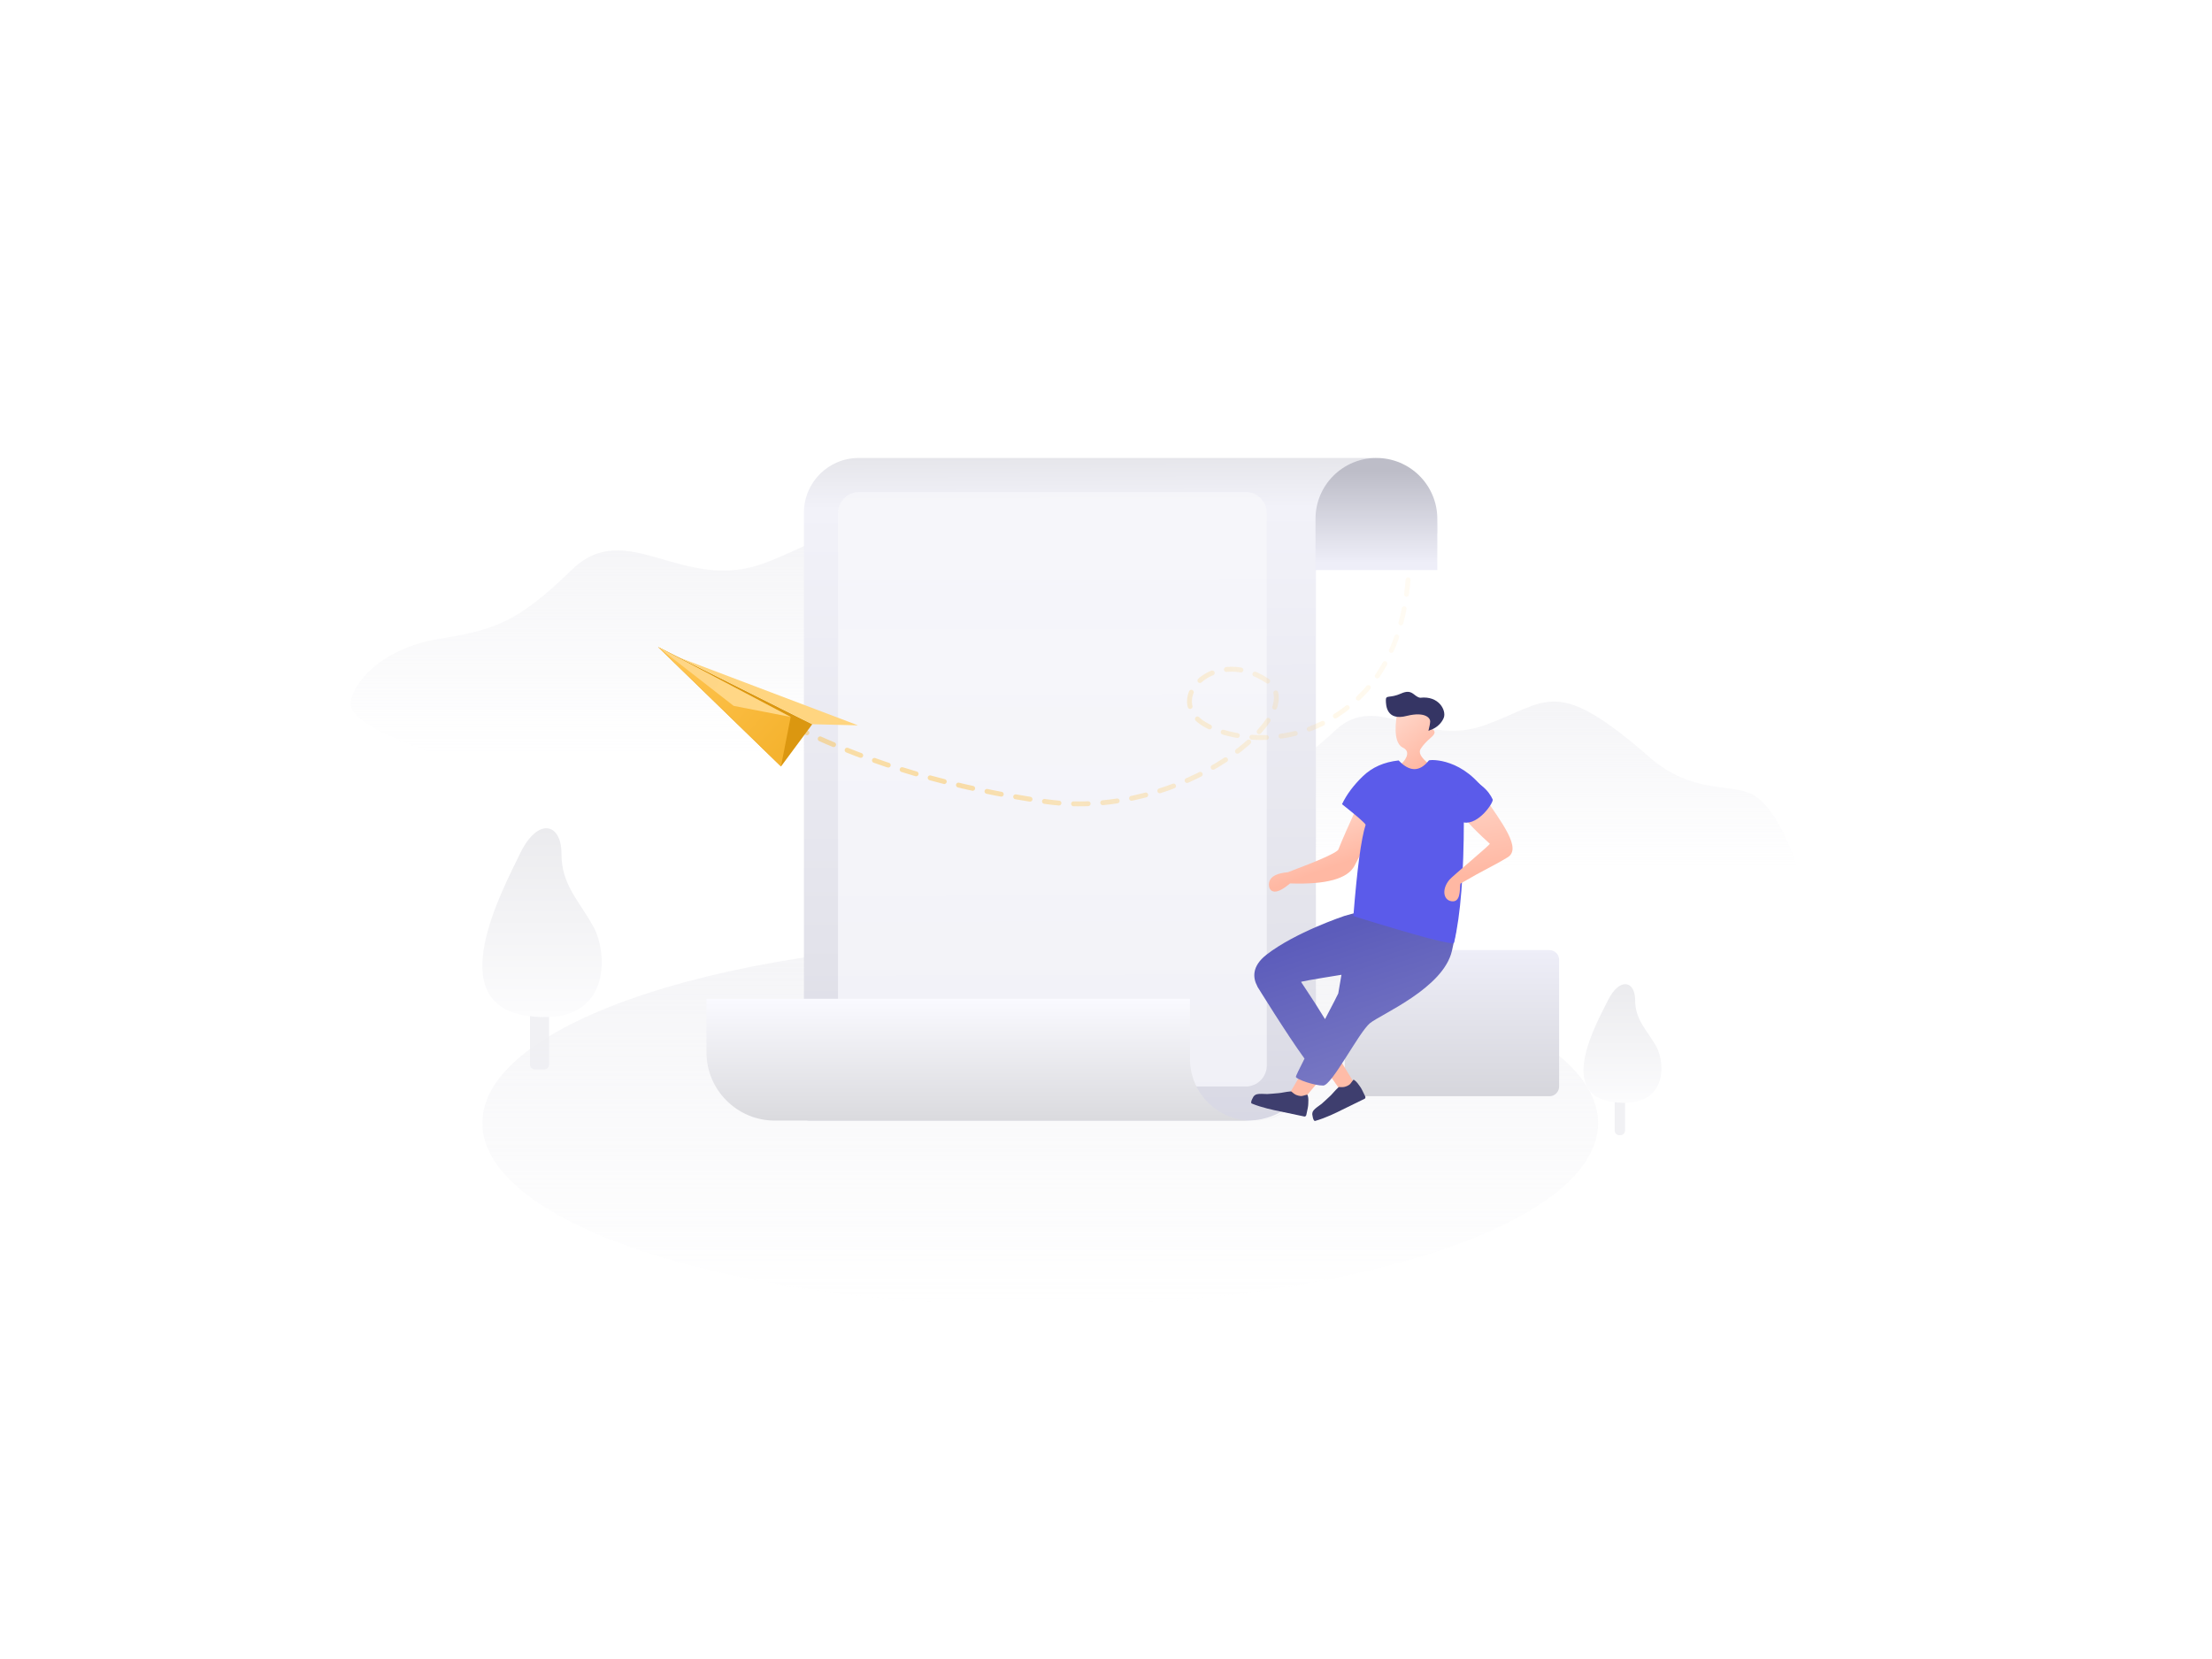
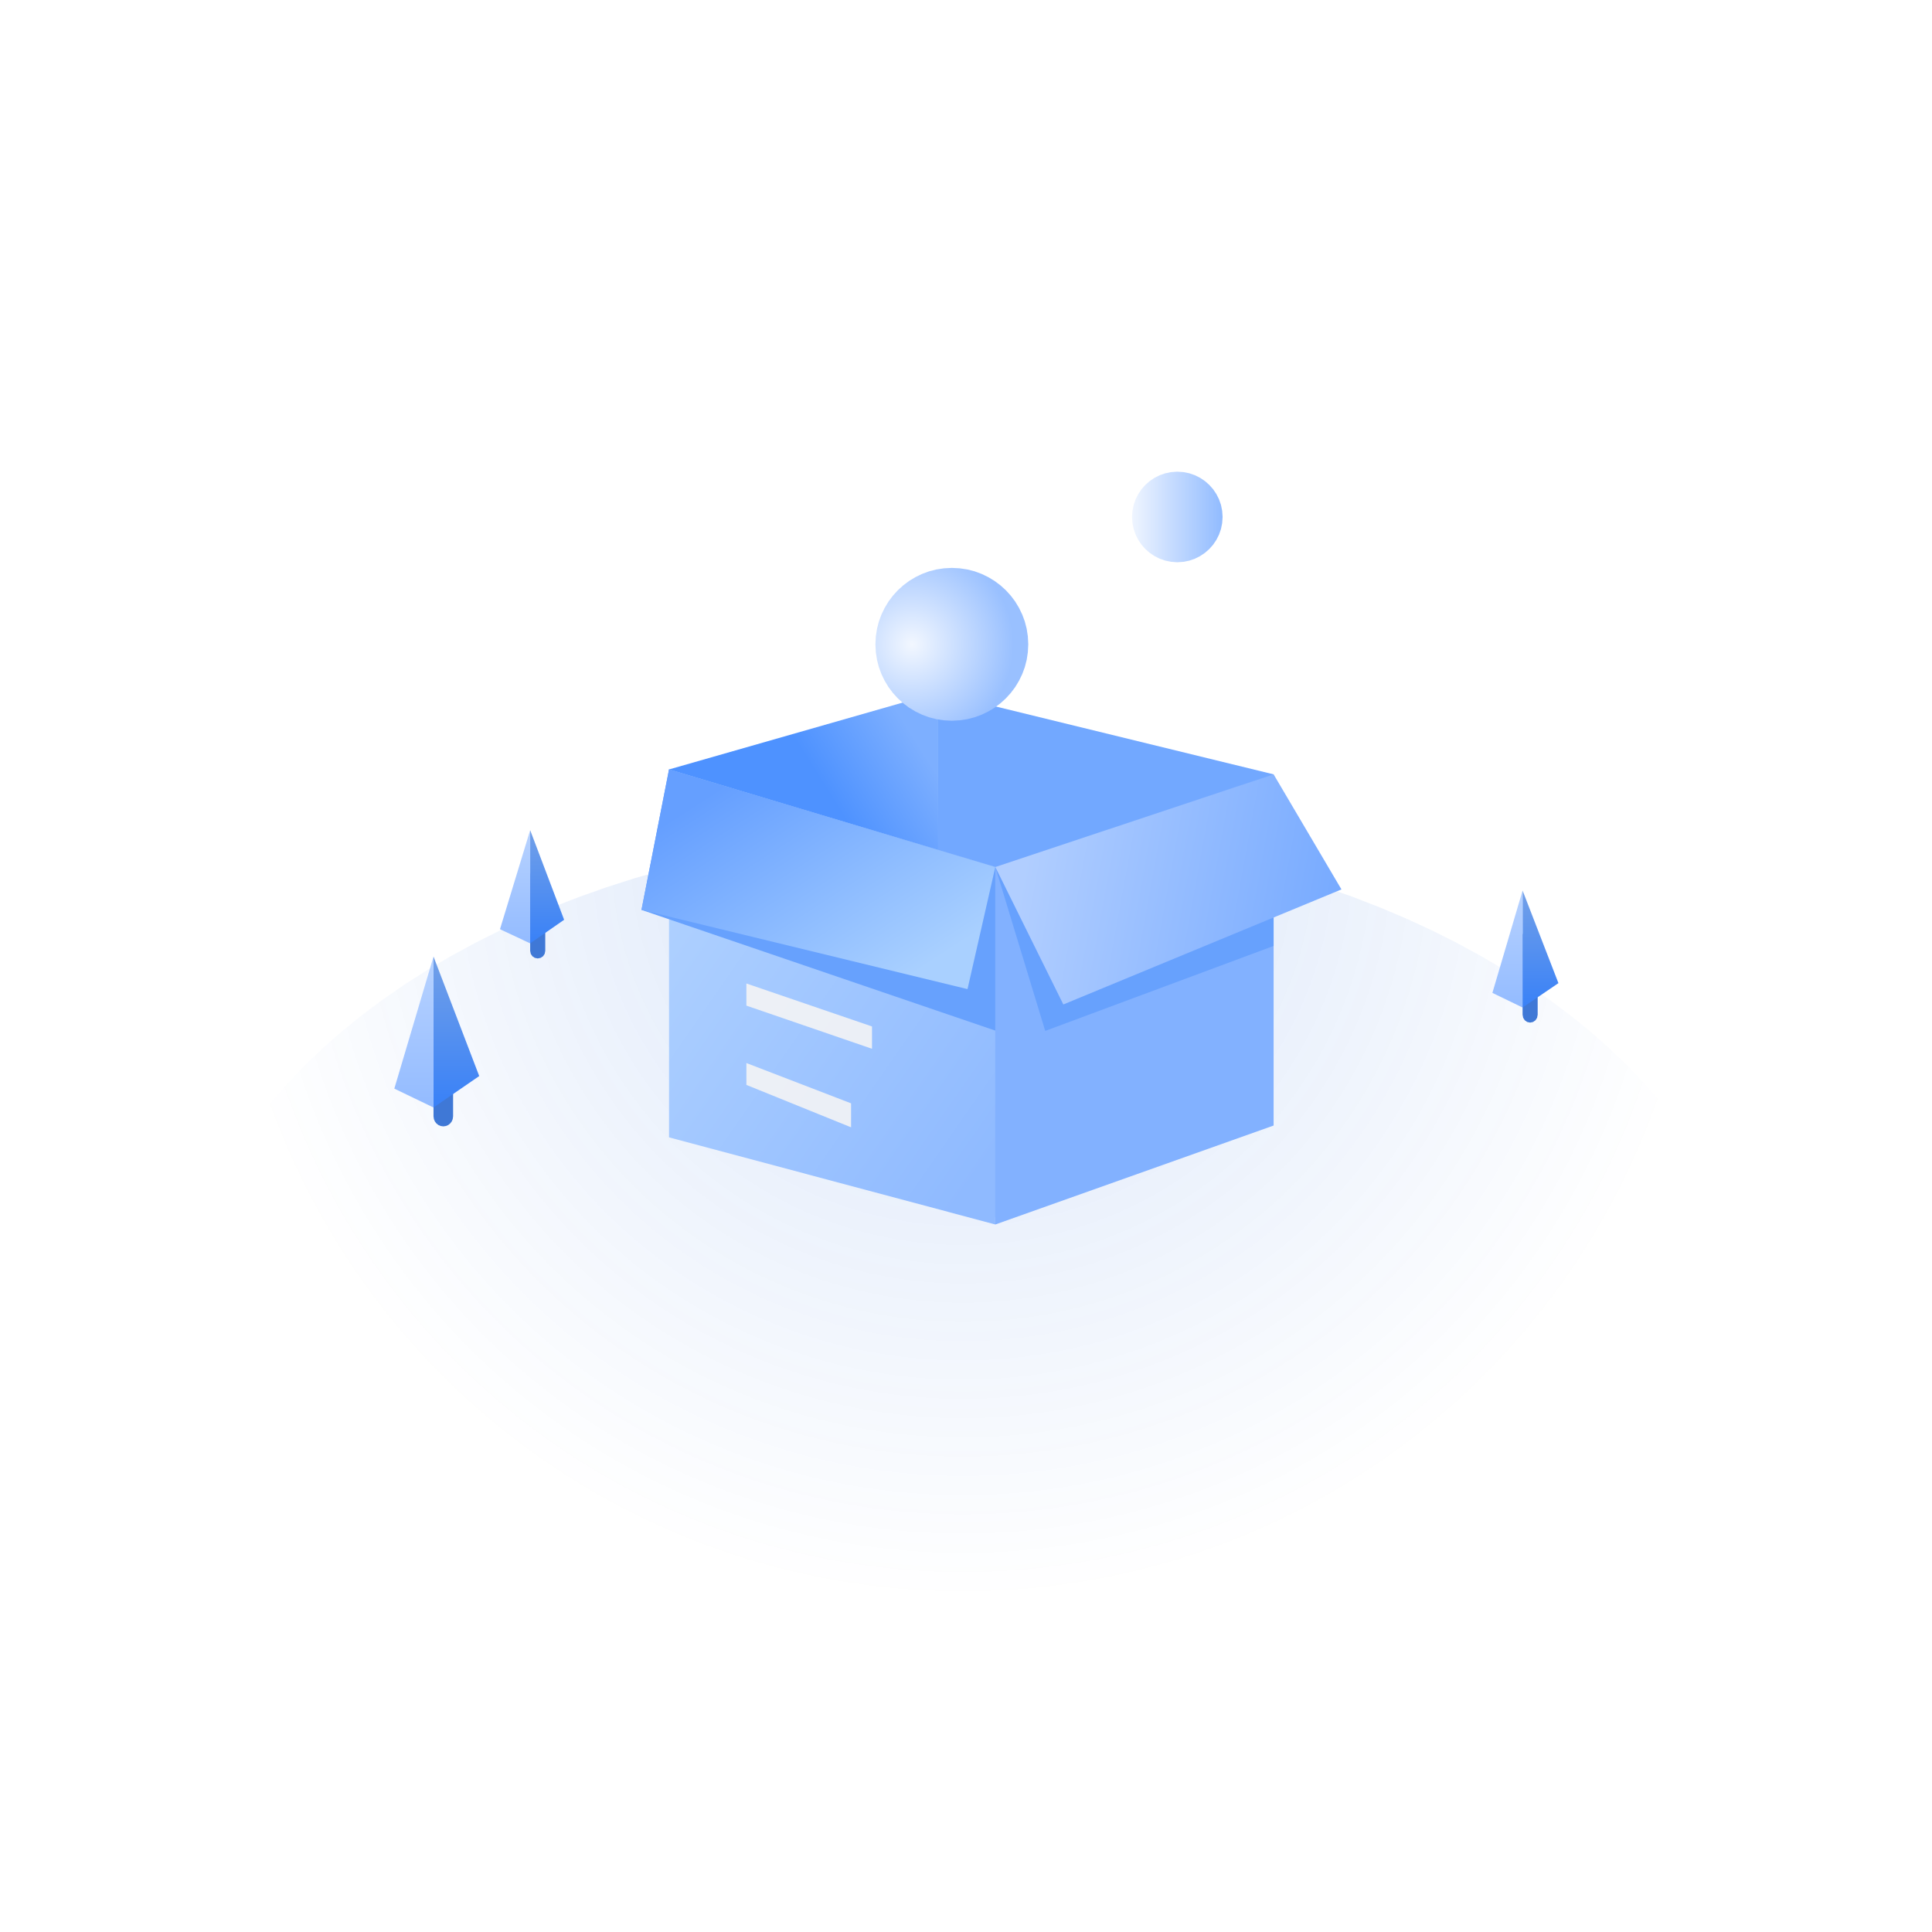
- <svg xmlns="http://www.w3.org/2000/svg" viewBox="0 0 400 300" fill="none">
-   <path opacity=".302" d="M188.106 236.119c55.715 0 100.881-14.792 100.881-33.04 0-18.247-45.166-33.039-100.881-33.039S87.225 184.832 87.225 203.079c0 18.248 45.166 33.04 100.881 33.04Z" fill="url(#a)" />
-   <path opacity=".302" d="M79.228 115.558c10.165-1.652 14.279-2.894 24.203-12.546 9.925-9.651 19.988 4.43 34.913-1.224 14.924-5.653 16.289-12.498 39.117 8.469 10.522 8.911 18.892 5.383 24.05 8.911 3.438 2.351 6.752 8.149 9.943 17.392H79.228c-10.528-3.698-15.792-6.768-15.792-9.213 0-3.666 5.627-10.138 15.792-11.789Z" fill="url(#b)" />
-   <path opacity=".302" d="M222.793 141.301c7.865-1.221 11.049-2.14 18.728-9.273 7.68-7.134 15.467 3.274 27.016-.905 11.549-4.178 12.604-9.237 30.269 6.26 8.143 6.586 14.619 3.978 18.61 6.586 2.661 1.738 5.225 6.023 7.694 12.855H222.793c-8.147-2.733-12.22-5.003-12.22-6.809 0-2.71 4.354-7.494 12.22-8.714Z" fill="url(#c)" />
-   <path d="M247.542 82.815c6.832 0 12.37 5.538 12.37 12.37v1.218h-21.953v93.866c0 6.831-5.538 12.37-12.37 12.37h-79.287a.928.928 0 0 1-.927-.928v-109c0-5.465 4.43-9.896 9.896-9.896h92.271Z" fill="url(#d)" />
-   <path opacity=".712" d="M225.269 88.982h-69.921a3.806 3.806 0 0 0-3.806 3.807v99.876a3.806 3.806 0 0 0 3.806 3.806h69.921a3.806 3.806 0 0 0 3.806-3.806V92.789a3.806 3.806 0 0 0-3.806-3.807Z" fill="url(#e)" />
-   <path d="M215.19 180.612v10.894c0 6.148 4.984 11.133 11.133 11.133h-86.2c-6.831 0-12.37-5.539-12.37-12.37v-9.657h87.437Zm22.484 11.014c0 6.082-4.931 11.013-11.014 11.013h-.119c6.148 0 11.133-4.985 11.133-11.133l-.001.06.001.06Z" fill="url(#f)" />
-   <path d="M248.899 82.815c6.082 0 11.013 4.93 11.013 11.013l-.001 9.251h-22.026v-9.25c0-6.083 4.931-11.014 11.014-11.014Z" fill="url(#g)" />
-   <path opacity=".398" d="M254.626 104.841c-1.192 14.417-7.484 21.228-13.774 25.032-10.012 6.055-21.589 3.041-24.453 0-4.662-4.951 4.013-12.49 12.608-6.863 8.594 5.627-15.105 25.458-39.857 21.946-16.502-2.341-31.387-6.71-44.657-13.107" stroke="url(#h)" stroke-width=".881" stroke-linecap="round" stroke-dasharray="2.64 2.64" />
-   <path fill-rule="evenodd" clip-rule="evenodd" d="M96.696 175.596h1.734c.473 0 .856.384.856.857v16.073a.857.857 0 0 1-.856.857h-1.734a.857.857 0 0 1-.856-.857v-16.073c0-.473.383-.857.856-.857Z" fill="#F0F0F3" fill-opacity=".9" />
-   <path fill-rule="evenodd" clip-rule="evenodd" d="M94.03 154.375c-3.201 6.645-14.221 27.027 1.22 29.309 15.442 2.282 14.753-11.284 12.044-16.139-2.708-4.855-5.765-7.573-5.765-13.17 0-5.597-4.299-6.646-7.5 0Z" fill="url(#i)" />
-   <path fill-rule="evenodd" clip-rule="evenodd" d="M292.839 194.552h.167c.472 0 .856.383.856.856v9.017a.857.857 0 0 1-.856.857h-.167a.857.857 0 0 1-.857-.857v-9.017c0-.473.384-.856.857-.856Z" fill="#F0F0F3" fill-opacity=".9" />
-   <path fill-rule="evenodd" clip-rule="evenodd" d="M290.787 180.858c-2.09 4.174-9.286 16.976.797 18.41 10.084 1.433 9.634-7.088 7.866-10.137-1.769-3.05-3.765-4.757-3.765-8.273s-2.808-4.174-4.898 0Z" fill="url(#j)" />
-   <path d="M244.934 171.802h35.242c.973 0 1.762.789 1.762 1.762v22.907c0 .974-.789 1.762-1.762 1.762h-35.242a1.762 1.762 0 0 1-1.762-1.762v-22.907c0-.973.789-1.762 1.762-1.762Z" fill="url(#k)" />
-   <path d="m244.94 195.944-2.493 1.308-5.936-8.44 3.378-1.151 5.051 8.283Z" fill="#FFBCA8" />
-   <path fill-rule="evenodd" clip-rule="evenodd" d="M242.174 196.576a.263.263 0 0 0-.148.056c-.669.616-1.158 1.265-1.525 1.59-.603.536-1.124 1.077-1.516 1.391-.393.314-1.144.771-1.449 1.175a1.077 1.077 0 0 0-.188.997c.039.137.043.395.197.711.059.121.165.234.271.204 1.935-.544 3.841-1.496 4.907-2.031 1.054-.529 2.657-1.291 4.046-1.977.143-.07.179-.277.102-.441-.452-.955-.701-1.464-.963-1.809-.25-.33-.495-.752-.962-1.104-.078-.059-.186-.117-.244-.04l-.478.635c-.289.383-.891.562-1.151.622-.174.041-.473.048-.899.021Z" fill="#3E3E6E" />
-   <path d="m235.986 198.478-2.999-.375 3.964-6.803 3.965 1.322-4.93 5.856Z" fill="#FFBCA8" />
-   <path fill-rule="evenodd" clip-rule="evenodd" d="m249.482 162.991-.409 1.575-2.781.166-3.192.9s-8.895 2.962-14.07 7c-2.706 2.111-2.484 4.211-1.657 5.735l-.017.009s5.374 8.709 8.542 13.057c-.932 1.828-1.584 3.164-1.564 3.295.069.447 3.343 1.591 4.936 1.576 1.594-.015 6.463-9.658 8.47-11.286 2.007-1.629 13.277-6.321 14.816-13.079 1.026-4.505 1.155-6.386.387-5.642l-6.874-2.925-6.587-.381Zm-6.904 13.28-.579 3.38c-.018.104-1.072 2.117-2.393 4.641a146.422 146.422 0 0 0-3.52-5.5l-.009-.014-.805-1.215c.066-.029.118-.049.154-.06.61-.184 7.152-1.232 7.152-1.232Z" fill="url(#l)" />
-   <path fill-rule="evenodd" clip-rule="evenodd" d="M252.72 128.472c-.686 3.815-.364 6.059.968 6.73 1.742.809.06 2.695-.292 2.901-.235.136-.027.527.623 1.173 1.103.648 1.912.906 2.43.774.518-.132 1.149-.781 1.894-1.947-1.388-1.111-1.871-2.003-1.449-2.674.422-.672 1.062-1.372 1.922-2.101.834-.712.802-1.254-.097-1.624.218-.673.298-1.441.242-2.304l-2.926-.928-2.977-.723-.338.723Z" fill="url(#m)" />
-   <path fill-rule="evenodd" clip-rule="evenodd" d="M254.428 129.447c3.313-.81 4.193.435 4.193.961 0 .351-.105.933-.314 1.746.408-.156.694-.274.861-.355 1.016-.493 1.688-1.368 1.928-2.05.448-1.274-.868-3.976-4.28-3.573-1.189-.193-1.378-1.697-3.444-.772-2.067.925-2.764.214-2.764 1.163 0 .948.085 3.871 3.82 2.88Z" fill="#353564" />
-   <path fill-rule="evenodd" clip-rule="evenodd" d="M246.239 144.033c-2.302 5.051-3.706 8.242-4.214 9.572-.236.551-3.28 1.925-9.132 4.12-1.962.169-3.083.74-3.365 1.714-.16.625-.088 1.696.91 1.785.666.06 1.615-.432 2.847-1.474 6.537.23 10.425-.839 11.664-3.205 1.238-2.367 3.125-6.031 5.659-10.991l-4.066-1.946-.303.425Z" fill="url(#n)" />
-   <path fill-rule="evenodd" clip-rule="evenodd" d="M252.919 137.511c1.984 2.099 3.806 2.099 5.469 0 .289-.19 6.394-.486 10.721 6.37.043.26-1.171 1.674-3.642 4.24h-.756c-.004 9.89-.593 17.337-1.768 22.341-.154.521-6.224-1.08-18.209-4.803.667-8.484 1.405-13.99 2.215-16.519-.192-.379-1.616-1.617-4.271-3.716.837-1.754 2.094-3.44 3.773-5.058 1.678-1.619 3.834-2.57 6.468-2.855Z" fill="#5B5BEA" />
-   <path fill-rule="evenodd" clip-rule="evenodd" d="M264.387 147.074c.113.974 3.681 4.298 5.008 5.491.331.016-6.773 5.87-7.324 6.552-1.505 1.858-.981 3.874.662 3.874s1.129-3.072 1.402-3.232c4.776-2.791 5.26-2.791 8.42-4.686 2.75-1.554-.927-6.255-4.472-11.44-3.544-5.186-3.809 2.467-3.696 3.441Z" fill="url(#o)" />
-   <path fill-rule="evenodd" clip-rule="evenodd" d="M264.708 140.084c.769.366 1.304.639 1.606.82.787.473 1.326.938 1.673 1.218 1.077.869 1.619 1.761 1.931 2.429.26.463-2.504 4.652-5.21 4.177-.369-.015-.958-.88-1.765-2.594l1.765-6.05Z" fill="#5B5BEA" />
-   <path fill-rule="evenodd" clip-rule="evenodd" d="M233.552 197.407a.252.252 0 0 0-.15-.047c-.907.073-1.692.284-2.181.314-.805.051-1.548.157-2.051.162-.503.006-1.376-.096-1.865.035a1.075 1.075 0 0 0-.762.669c-.054.132-.209.338-.283.682-.028.132-.014.286.088.327 1.86.763 3.948 1.187 5.118 1.421 1.156.232 2.888.618 4.404.933.156.033.313-.108.353-.285.231-1.03.349-1.585.355-2.018.006-.414.072-.898-.079-1.462-.025-.095-.075-.207-.167-.182l-.768.206c-.463.124-1.048-.106-1.29-.218-.162-.075-.402-.254-.722-.537Z" fill="#3E3E6E" />
-   <path d="m119 117 27.885 13.961-5.655 7.638L119 117Z" fill="#DB9710" />
-   <path d="m119 117 22.227 21.598 1.751-8.949L119 117Z" fill="url(#p)" />
-   <path d="m119 117 13.669 10.645 10.305 2.001L119 117Z" fill="url(#q)" />
-   <path d="m122.804 118.901 32.347 12.262-8.262-.202-24.085-12.06Z" fill="#FFD580" />
-   <defs>
-     <linearGradient id="a" x1="188.106" y1="170.04" x2="188.106" y2="236.119" gradientUnits="userSpaceOnUse">
-       <stop stop-color="#DCDCE4" />
-       <stop offset="1" stop-color="#DEDEE6" stop-opacity="0" />
+ <svg xmlns="http://www.w3.org/2000/svg" height="1024" node-id="1" sillyvg="true" template-height="1024" template-width="1024" version="1.1" viewBox="0 0 1024 1024" width="1024">
+   <defs node-id="79">
+     <radialGradient cx="0.5" cy="0.025" fx="0.5" fy="0.025" gradientTransform="matrix(-0.0174804 0.9996527 -0.6630556 -0.02635425 0.5251031 -0.474498)" gradientUnits="objectBoundingBox" id="radialGradient-1" node-id="5" r="0.707" spreadMethod="pad">
+       <stop offset="0" stop-color="#0052d9" stop-opacity="0.152" />
+       <stop offset="1" stop-color="#0052d9" stop-opacity="0" />
+     </radialGradient>
+     <linearGradient gradientUnits="objectBoundingBox" id="linearGradient-2" node-id="8" spreadMethod="pad" x1="0.5" x2="0.5" y1="0" y2="1">
+       <stop offset="0" stop-color="#72a0e8" />
+       <stop offset="0.994" stop-color="#3981f7" />
    </linearGradient>
-     <linearGradient id="b" x1="137.445" y1="96.031" x2="137.445" y2="136.56" gradientUnits="userSpaceOnUse">
-       <stop stop-color="#DCDCE4" />
-       <stop offset="1" stop-color="#DEDEE6" stop-opacity="0" />
+     <linearGradient gradientUnits="objectBoundingBox" id="linearGradient-3" node-id="11" spreadMethod="pad" x1="0.5" x2="0.5" y1="0" y2="1">
+       <stop offset="0.013" stop-color="#b7d2ff" />
+       <stop offset="1" stop-color="#93bbff" />
    </linearGradient>
-     <linearGradient id="c" x1="267.841" y1="126.868" x2="267.841" y2="156.824" gradientUnits="userSpaceOnUse">
-       <stop stop-color="#DCDCE4" />
-       <stop offset="1" stop-color="#DEDEE6" stop-opacity="0" />
+     <linearGradient gradientUnits="objectBoundingBox" id="linearGradient-4" node-id="14" spreadMethod="pad" x1="0.5" x2="0.5" y1="0" y2="1">
+       <stop offset="0" stop-color="#72a0e8" />
+       <stop offset="0.994" stop-color="#3981f7" />
    </linearGradient>
-     <linearGradient id="d" x1="206.105" y1="202.639" x2="205.64" y2="82.815" gradientUnits="userSpaceOnUse">
-       <stop stop-color="#D8D8E4" />
-       <stop offset=".232" stop-color="#E2E2EA" />
-       <stop offset=".925" stop-color="#F2F2F9" />
-       <stop offset="1" stop-color="#E6E6EB" />
+     <linearGradient gradientUnits="objectBoundingBox" id="linearGradient-5" node-id="17" spreadMethod="pad" x1="0.5" x2="0.5" y1="0" y2="1">
+       <stop offset="0.013" stop-color="#b7d2ff" />
+       <stop offset="1" stop-color="#93bbff" />
    </linearGradient>
-     <linearGradient id="e" x1="190.308" y1="88.982" x2="190.308" y2="187.823" gradientUnits="userSpaceOnUse">
-       <stop stop-color="#F8F8FB" />
-       <stop offset="1" stop-color="#FAFAFE" />
+     <linearGradient gradientUnits="objectBoundingBox" id="linearGradient-6" node-id="20" spreadMethod="pad" x1="0.5" x2="0.5" y1="0" y2="1">
+       <stop offset="0" stop-color="#72a0e8" />
+       <stop offset="0.994" stop-color="#3981f7" />
    </linearGradient>
-     <linearGradient id="f" x1="182.713" y1="180.612" x2="182.713" y2="202.639" gradientUnits="userSpaceOnUse">
-       <stop stop-color="#FAFAFF" />
-       <stop offset="1" stop-color="#DADADE" />
+     <linearGradient gradientUnits="objectBoundingBox" id="linearGradient-7" node-id="23" spreadMethod="pad" x1="0.5" x2="0.5" y1="0" y2="1">
+       <stop offset="0.013" stop-color="#b7d2ff" />
+       <stop offset="1" stop-color="#93bbff" />
    </linearGradient>
-     <linearGradient id="g" x1="248.899" y1="101.848" x2="248.899" y2="85.26" gradientUnits="userSpaceOnUse">
-       <stop stop-color="#EEEEF8" />
-       <stop offset="1" stop-color="#BDBDC8" />
+     <linearGradient gradientUnits="objectBoundingBox" id="linearGradient-8" node-id="26" spreadMethod="pad" x1="0.875" x2="0.686" y1="0.061" y2="0.282">
+       <stop offset="0" stop-color="#7dafff" />
+       <stop offset="1" stop-color="#4e92ff" />
    </linearGradient>
-     <linearGradient id="h" x1="254.626" y1="124.067" x2="174.647" y2="146.954" gradientUnits="userSpaceOnUse">
-       <stop stop-color="#FFD685" stop-opacity=".252" />
-       <stop offset="1" stop-color="#FFB829" />
+     <linearGradient gradientUnits="objectBoundingBox" id="linearGradient-9" node-id="29" spreadMethod="pad" x1="0.052" x2="0.929" y1="0.061" y2="0.911">
+       <stop offset="0" stop-color="#b2d3ff" />
+       <stop offset="1" stop-color="#8fbaff" />
    </linearGradient>
-     <linearGradient id="i" x1="98.018" y1="149.775" x2="98.018" y2="183.941" gradientUnits="userSpaceOnUse">
-       <stop stop-color="#EBEBEE" />
-       <stop offset="1" stop-color="#FCFCFD" />
+     <linearGradient gradientUnits="objectBoundingBox" id="linearGradient-10" node-id="32" spreadMethod="pad" x1="1" x2="0.087" y1="0.5" y2="0.39">
+       <stop offset="0" stop-color="#77aaff" />
+       <stop offset="1" stop-color="#b1ceff" />
    </linearGradient>
-     <linearGradient id="j" x1="293.392" y1="177.969" x2="293.392" y2="199.429" gradientUnits="userSpaceOnUse">
-       <stop stop-color="#EBEBEE" />
-       <stop offset="1" stop-color="#FCFCFD" />
+     <linearGradient gradientUnits="objectBoundingBox" id="linearGradient-11" node-id="35" spreadMethod="pad" x1="0.153" x2="0.864" y1="0.154" y2="0.834">
+       <stop offset="0" stop-color="#659fff" />
+       <stop offset="1" stop-color="#a9d0ff" />
    </linearGradient>
-     <linearGradient id="k" x1="262.555" y1="171.802" x2="262.555" y2="198.233" gradientUnits="userSpaceOnUse">
-       <stop stop-color="#EEEEF8" />
-       <stop offset="1" stop-color="#D6D6DC" />
-     </linearGradient>
-     <linearGradient id="l" x1="254.998" y1="192.119" x2="246.667" y2="166.43" gradientUnits="userSpaceOnUse">
-       <stop stop-color="#7878C3" />
-       <stop offset="1" stop-color="#5C5CBB" />
-     </linearGradient>
-     <linearGradient id="m" x1="254.208" y1="129.739" x2="259.684" y2="136.529" gradientUnits="userSpaceOnUse">
-       <stop stop-color="#FFD2C4" />
-       <stop offset="1" stop-color="#FFB8A3" />
-     </linearGradient>
-     <linearGradient id="n" x1="240.035" y1="147.378" x2="243.109" y2="155.986" gradientUnits="userSpaceOnUse">
-       <stop stop-color="#FFD2C4" />
-       <stop offset="1" stop-color="#FFB8A3" />
-     </linearGradient>
-     <linearGradient id="o" x1="267.348" y1="143.709" x2="269.76" y2="157.604" gradientUnits="userSpaceOnUse">
-       <stop stop-color="#FFD2C4" />
-       <stop offset="1" stop-color="#FFB8A3" />
-     </linearGradient>
-     <linearGradient id="p" x1="120.011" y1="119.508" x2="139.733" y2="137.392" gradientUnits="userSpaceOnUse">
-       <stop stop-color="#FFC552" />
-       <stop offset="1" stop-color="#F5B32F" />
-     </linearGradient>
-     <linearGradient id="q" x1="122.062" y1="122.034" x2="134.748" y2="129.842" gradientUnits="userSpaceOnUse">
-       <stop stop-color="#FED686" />
-       <stop offset="1" stop-color="#FFD786" />
+     <radialGradient cx="0.24" cy="0.5" fx="0.24" fy="0.5" gradientUnits="objectBoundingBox" id="radialGradient-12" node-id="38" r="0.662" spreadMethod="pad">
+       <stop offset="0" stop-color="#f2f7ff" />
+       <stop offset="1" stop-color="#99c0ff" />
+     </radialGradient>
+     <linearGradient gradientUnits="objectBoundingBox" id="linearGradient-13" node-id="41" spreadMethod="pad" x1="1" x2="0" y1="0.5" y2="0.5">
+       <stop offset="0" stop-color="#91bbff" />
+       <stop offset="1" stop-color="#eff5ff" />
    </linearGradient>
  </defs>
+   <g node-id="217">
+     <path d="M 932.63 719.00 L 932.40 728.24 L 931.71 737.42 L 930.58 746.54 L 929.00 755.62 L 926.97 764.67 L 924.48 773.68 L 920.96 784.26 L 916.83 794.75 L 912.08 805.15 L 906.68 815.49 L 900.61 825.77 L 894.14 835.60 L 887.06 845.31 L 879.35 854.91 L 870.99 864.40 L 861.96 873.79 L 852.71 882.63 L 842.85 891.29 L 832.37 899.79 L 821.24 908.12 L 809.43 916.28 L 797.50 923.89 L 785.14 931.17 L 772.34 938.14 L 759.09 944.80 L 745.37 951.12 L 731.59 956.96 L 717.47 962.45 L 703.00 967.58 L 688.17 972.35 L 672.97 976.76 L 657.77 980.71 L 642.33 984.27 L 626.63 987.44 L 610.67 990.21 L 594.44 992.59 L 578.26 994.52 L 561.92 996.03 L 545.44 997.12 L 528.80 997.77 L 512.00 998.00 L 495.20 997.77 L 478.56 997.12 L 462.08 996.03 L 445.74 994.52 L 429.56 992.59 L 413.33 990.21 L 397.37 987.44 L 381.67 984.27 L 366.23 980.71 L 351.03 976.76 L 335.83 972.35 L 321.00 967.58 L 306.53 962.45 L 292.41 956.96 L 278.63 951.12 L 264.91 944.80 L 251.66 938.14 L 238.86 931.17 L 226.50 923.89 L 214.57 916.28 L 202.76 908.12 L 191.63 899.79 L 181.15 891.29 L 171.29 882.63 L 162.04 873.79 L 153.01 864.40 L 144.65 854.91 L 136.94 845.31 L 129.86 835.60 L 123.39 825.77 L 117.32 815.49 L 111.92 805.15 L 107.17 794.75 L 103.04 784.26 L 99.52 773.68 L 97.03 764.67 L 95.00 755.62 L 93.42 746.54 L 92.29 737.42 L 91.60 728.24 L 91.37 719.00 L 91.60 709.76 L 92.29 700.58 L 93.42 691.46 L 95.00 682.38 L 97.03 673.33 L 99.52 664.32 L 103.04 653.74 L 107.17 643.25 L 111.92 632.85 L 117.32 622.51 L 123.39 612.23 L 129.86 602.40 L 136.94 592.69 L 144.65 583.09 L 153.01 573.60 L 162.04 564.21 L 171.29 555.37 L 181.15 546.71 L 191.63 538.21 L 202.76 529.88 L 214.57 521.72 L 226.50 514.11 L 238.86 506.83 L 251.66 499.86 L 264.91 493.20 L 278.63 486.88 L 292.41 481.04 L 306.53 475.55 L 321.00 470.42 L 335.83 465.65 L 351.03 461.24 L 366.23 457.29 L 381.67 453.73 L 397.37 450.56 L 413.33 447.79 L 429.56 445.41 L 445.74 443.48 L 462.08 441.97 L 478.56 440.88 L 495.20 440.23 L 512.00 440.00 L 528.80 440.23 L 545.44 440.88 L 561.92 441.97 L 578.26 443.48 L 594.44 445.41 L 610.67 447.79 L 626.63 450.56 L 642.33 453.73 L 657.77 457.29 L 672.97 461.24 L 688.17 465.65 L 703.00 470.42 L 717.47 475.55 L 731.59 481.04 L 745.37 486.88 L 759.09 493.20 L 772.34 499.86 L 785.14 506.83 L 797.50 514.11 L 809.43 521.72 L 821.24 529.88 L 832.37 538.21 L 842.85 546.71 L 852.71 555.37 L 861.96 564.21 L 870.99 573.60 L 879.35 583.09 L 887.06 592.69 L 894.14 602.40 L 900.61 612.23 L 906.68 622.51 L 912.08 632.85 L 916.83 643.25 L 920.96 653.74 L 924.48 664.32 L 926.97 673.33 L 929.00 682.38 L 930.58 691.46 L 931.71 700.58 L 932.40 709.76 L 932.63 719.00 Z" fill="url(#radialGradient-1)" fill-rule="nonzero" group-id="1" id="椭圆形" node-id="46" stroke="none" target-height="558" target-width="841.26" target-x="91.37" target-y="440" />
+     <g node-id="219">
+       <path d="M 229.77 537.00 L 240.15 537.00 L 240.15 591.67 L 239.95 593.12 L 239.45 594.36 L 238.63 595.44 L 237.58 596.28 L 236.37 596.80 L 234.96 597.00 L 234.96 597.00 L 233.55 596.80 L 232.35 596.28 L 231.29 595.44 L 230.48 594.36 L 229.97 593.12 L 229.77 591.67 L 229.77 537.00 Z" fill="#3f78d6" fill-rule="nonzero" group-id="1,3" node-id="164" stroke="none" target-height="60" target-width="10.38" target-x="229.77" target-y="537" />
+       <path d="M 229.77 507.00 L 254.00 570.33 L 229.77 587.00 Z" fill="url(#linearGradient-2)" fill-rule="evenodd" group-id="1,3" node-id="166" stroke="none" target-height="80" target-width="24.23" target-x="229.77" target-y="507" />
+       <g node-id="223">
+         <path d="M 229.77 507.00 L 209.00 577.00 L 229.77 587.00 Z" fill="url(#linearGradient-3)" fill-rule="evenodd" group-id="1,3,7" node-id="170" stroke="none" target-height="80" target-width="20.77" target-x="209" target-y="507" />
+       </g>
+     </g>
+     <g node-id="220">
+       <path d="M 807.00 495.00 L 815.00 495.00 L 815.00 537.82 L 814.68 539.46 L 813.83 540.78 L 812.56 541.67 L 811.00 542.00 L 811.00 542.00 L 809.44 541.67 L 808.17 540.78 L 807.32 539.46 L 807.00 537.82 L 807.00 495.00 Z" fill="#3f78d6" fill-rule="nonzero" group-id="1,4" id="路径" node-id="53" stroke="none" target-height="47" target-width="8" target-x="807" target-y="495" />
+       <path d="M 807.00 472.00 L 826.00 521.08 L 807.00 534.00 Z" fill="url(#linearGradient-4)" fill-rule="evenodd" group-id="1,4" id="路径" node-id="54" stroke="none" target-height="62" target-width="19" target-x="807" target-y="472" />
+       <g node-id="224">
+         <path d="M 807.00 472.00 L 791.00 526.25 L 807.00 534.00 Z" fill="url(#linearGradient-5)" fill-rule="evenodd" group-id="1,4,8" id="路径" node-id="56" stroke="none" target-height="62" target-width="16" target-x="791" target-y="472" />
+       </g>
+     </g>
+     <g node-id="221">
+       <path d="M 281.00 463.00 L 289.00 463.00 L 289.00 504.00 L 288.68 505.57 L 287.83 506.83 L 286.57 507.68 L 285.00 508.00 L 285.00 508.00 L 283.43 507.68 L 282.17 506.83 L 281.32 505.57 L 281.00 504.00 L 281.00 463.00 Z" fill="#3f78d6" fill-rule="nonzero" group-id="1,5" id="路径" node-id="58" stroke="none" target-height="45" target-width="8" target-x="281" target-y="463" />
+       <path d="M 281.00 440.00 L 299.00 487.50 L 281.00 500.00 Z" fill="url(#linearGradient-6)" fill-rule="evenodd" group-id="1,5" id="路径" node-id="59" stroke="none" target-height="60" target-width="18" target-x="281" target-y="440" />
+       <g node-id="225">
+         <path d="M 281.00 440.00 L 265.00 492.50 L 281.00 500.00 Z" fill="url(#linearGradient-7)" fill-rule="evenodd" group-id="1,5,9" id="路径" node-id="61" stroke="none" target-height="60" target-width="16" target-x="265" target-y="440" />
+       </g>
+     </g>
+   </g>
+   <g node-id="218">
+     <g node-id="222">
+       <path d="M 655.95 595.47 L 527.54 645.28 L 497.25 632.00 L 497.25 367.00 L 675.04 410.42 Z" fill="#72a8ff" fill-rule="evenodd" group-id="2,6" node-id="191" stroke="none" target-height="278.28" target-width="177.79" target-x="497.25" target-y="367" />
+       <path d="M 497.25 632.00 L 371.83 590.95 L 354.60 407.82 L 497.25 367.00 Z" fill="url(#linearGradient-8)" fill-rule="evenodd" group-id="2,6" node-id="193" stroke="none" target-height="265" target-width="142.65" target-x="354.6" target-y="367" />
+       <path d="M 354.60 407.82 L 354.60 602.82 L 527.54 649.00 L 527.54 459.53 Z" fill="url(#linearGradient-9)" fill-rule="evenodd" group-id="2,6" node-id="195" stroke="none" target-height="241.18" target-width="172.94" target-x="354.6" target-y="407.82" />
+       <g node-id="226">
+         <path d="M 395.60 521.27 L 395.60 533.00 L 462.18 555.87 L 462.18 544.04 Z" fill="#fffaf4" fill-opacity="0.8" fill-rule="nonzero" group-id="2,6,10" node-id="199" stroke="none" target-height="34.6" target-width="66.58" target-x="395.6" target-y="521.27" />
+       </g>
+       <g node-id="227">
+         <path d="M 395.60 563.43 L 395.60 575.02 L 451.09 597.50 L 451.09 584.79 Z" fill="#fffaf4" fill-opacity="0.8" fill-rule="nonzero" group-id="2,6,11" node-id="204" stroke="none" target-height="34.07" target-width="55.49" target-x="395.6" target-y="563.43" />
+       </g>
+       <path d="M 527.54 459.53 L 527.54 649.00 L 675.04 596.56 L 675.04 410.42 Z" fill="#82b1ff" fill-rule="evenodd" group-id="2,6" node-id="207" stroke="none" target-height="238.58" target-width="147.5" target-x="527.54" target-y="410.42" />
+       <path d="M 527.54 459.53 L 553.98 546.40 L 675.04 501.37 L 675.04 410.42 Z" fill="#67a1fd" fill-rule="evenodd" group-id="2,6" node-id="209" stroke="none" target-height="135.98" target-width="147.5" target-x="527.54" target-y="410.42" />
+       <path d="M 527.54 459.53 L 563.59 532.39 L 711.00 471.41 L 675.04 410.42 Z" fill="url(#linearGradient-10)" fill-rule="evenodd" group-id="2,6" node-id="211" stroke="none" target-height="121.97" target-width="183.46" target-x="527.54" target-y="410.42" />
+       <path d="M 354.60 407.82 L 340.00 482.26 L 527.53 546.24 L 527.53 459.53 Z" fill="#67a1fd" fill-rule="evenodd" group-id="2,6" node-id="213" stroke="none" target-height="138.42" target-width="187.53" target-x="340" target-y="407.82" />
+       <path d="M 354.60 407.82 L 340.00 482.26 L 512.80 524.25 L 527.53 459.53 Z" fill="url(#linearGradient-11)" fill-rule="evenodd" group-id="2,6" node-id="215" stroke="none" target-height="116.43" target-width="187.53" target-x="340" target-y="407.82" />
+     </g>
+     <path d="M 545.00 341.50 L 544.78 345.71 L 544.17 349.72 L 543.18 353.57 L 541.82 357.26 L 540.09 360.83 L 538.08 364.16 L 535.76 367.25 L 533.14 370.14 L 530.25 372.76 L 527.16 375.08 L 523.83 377.09 L 520.26 378.82 L 516.57 380.18 L 512.72 381.17 L 508.71 381.78 L 504.50 382.00 L 500.29 381.78 L 496.28 381.17 L 492.43 380.18 L 488.74 378.82 L 485.17 377.09 L 481.84 375.08 L 478.75 372.76 L 475.86 370.14 L 473.24 367.25 L 470.92 364.16 L 468.91 360.83 L 467.18 357.26 L 465.82 353.57 L 464.83 349.72 L 464.22 345.71 L 464.00 341.50 L 464.22 337.29 L 464.83 333.28 L 465.82 329.43 L 467.18 325.74 L 468.91 322.17 L 470.92 318.84 L 473.24 315.75 L 475.86 312.86 L 478.75 310.24 L 481.84 307.92 L 485.17 305.91 L 488.74 304.18 L 492.43 302.82 L 496.28 301.83 L 500.29 301.22 L 504.50 301.00 L 508.71 301.22 L 512.72 301.83 L 516.57 302.82 L 520.26 304.18 L 523.83 305.91 L 527.16 307.92 L 530.25 310.24 L 533.14 312.86 L 535.76 315.75 L 538.08 318.84 L 540.09 322.17 L 541.82 325.74 L 543.18 329.43 L 544.17 333.28 L 544.78 337.29 L 545.00 341.50 Z" fill="url(#radialGradient-12)" fill-rule="nonzero" group-id="2" id="椭圆形" node-id="76" stroke="none" target-height="81" target-width="81" target-x="464" target-y="301" />
+     <path d="M 648.00 274.00 L 647.77 277.30 L 647.14 280.40 L 646.11 283.34 L 644.71 286.13 L 643.00 288.66 L 640.97 290.97 L 638.66 293.00 L 636.13 294.71 L 633.34 296.11 L 630.40 297.14 L 627.30 297.77 L 624.00 298.00 L 620.70 297.77 L 617.60 297.14 L 614.66 296.11 L 611.87 294.71 L 609.34 293.00 L 607.03 290.97 L 605.00 288.66 L 603.29 286.13 L 601.89 283.34 L 600.86 280.40 L 600.23 277.30 L 600.00 274.00 L 600.23 270.70 L 600.86 267.60 L 601.89 264.66 L 603.29 261.87 L 605.00 259.34 L 607.03 257.03 L 609.34 255.00 L 611.87 253.29 L 614.66 251.89 L 617.60 250.86 L 620.70 250.23 L 624.00 250.00 L 627.30 250.23 L 630.40 250.86 L 633.34 251.89 L 636.13 253.29 L 638.66 255.00 L 640.97 257.03 L 643.00 259.34 L 644.71 261.87 L 646.11 264.66 L 647.14 267.60 L 647.77 270.70 L 648.00 274.00 Z" fill="url(#linearGradient-13)" fill-rule="nonzero" group-id="2" id="椭圆形" node-id="77" stroke="none" target-height="48" target-width="48" target-x="600" target-y="250" />
+   </g>
</svg>
